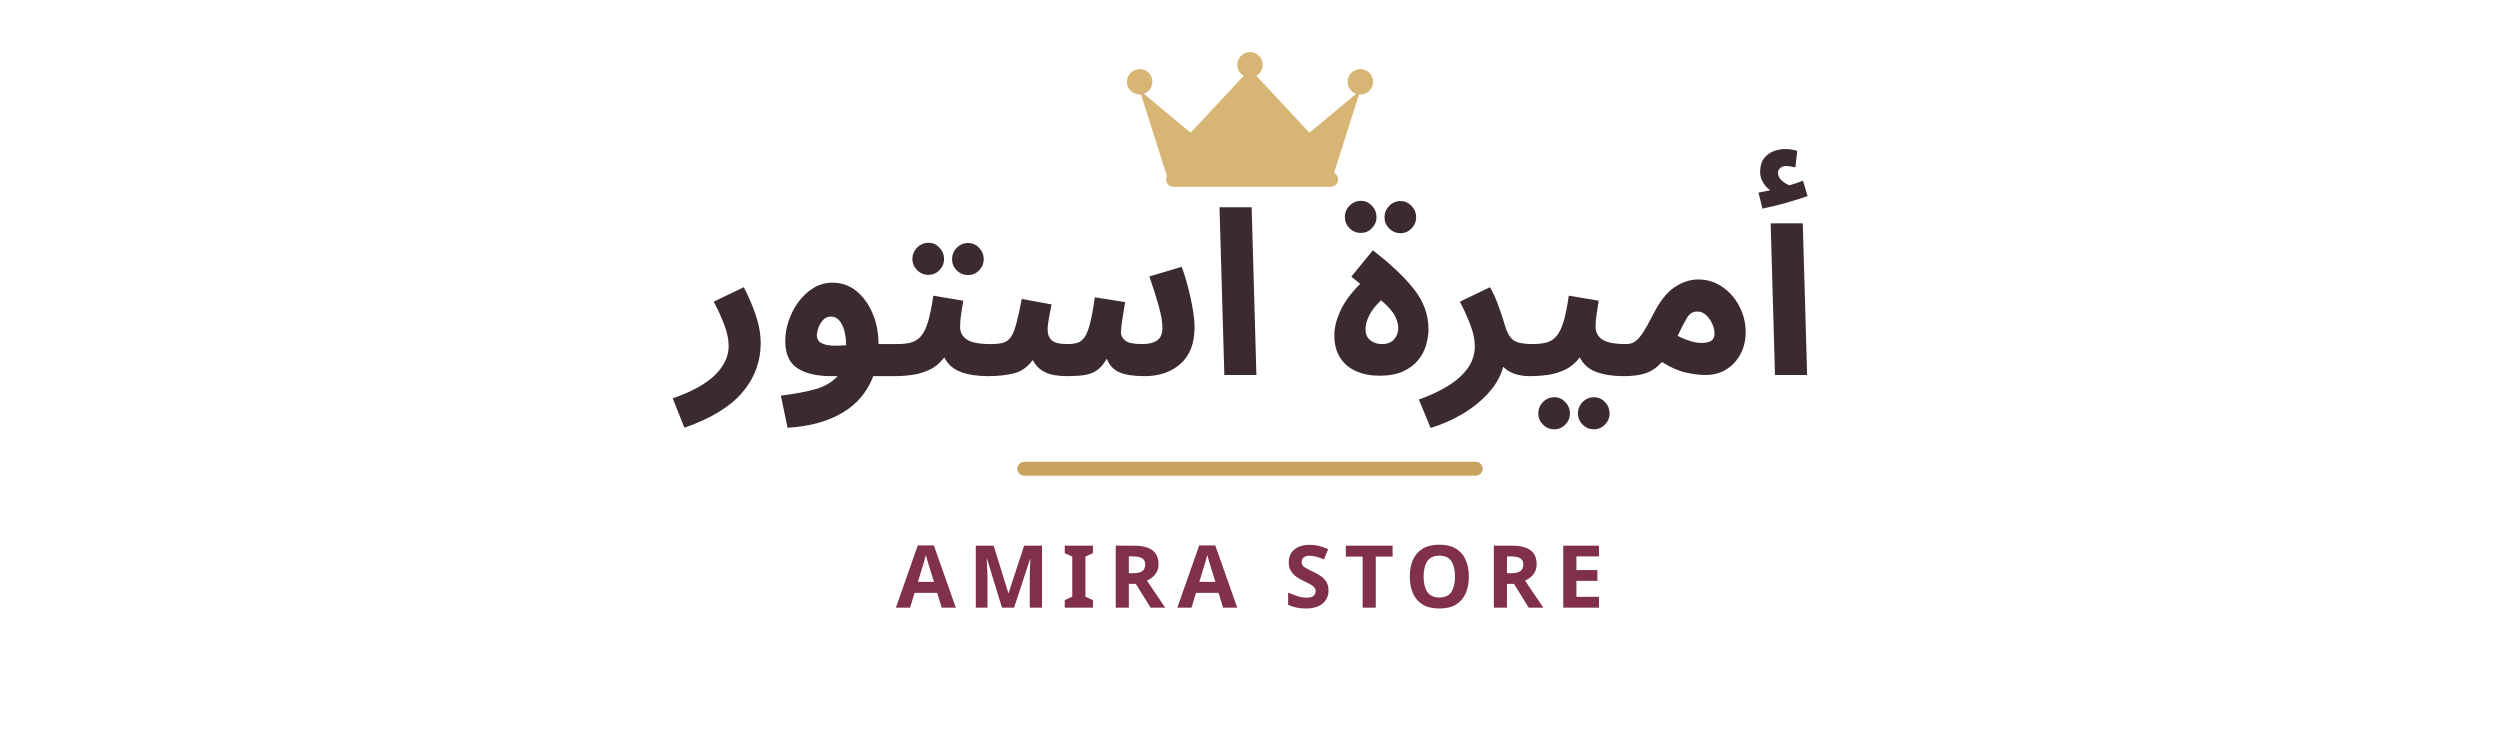
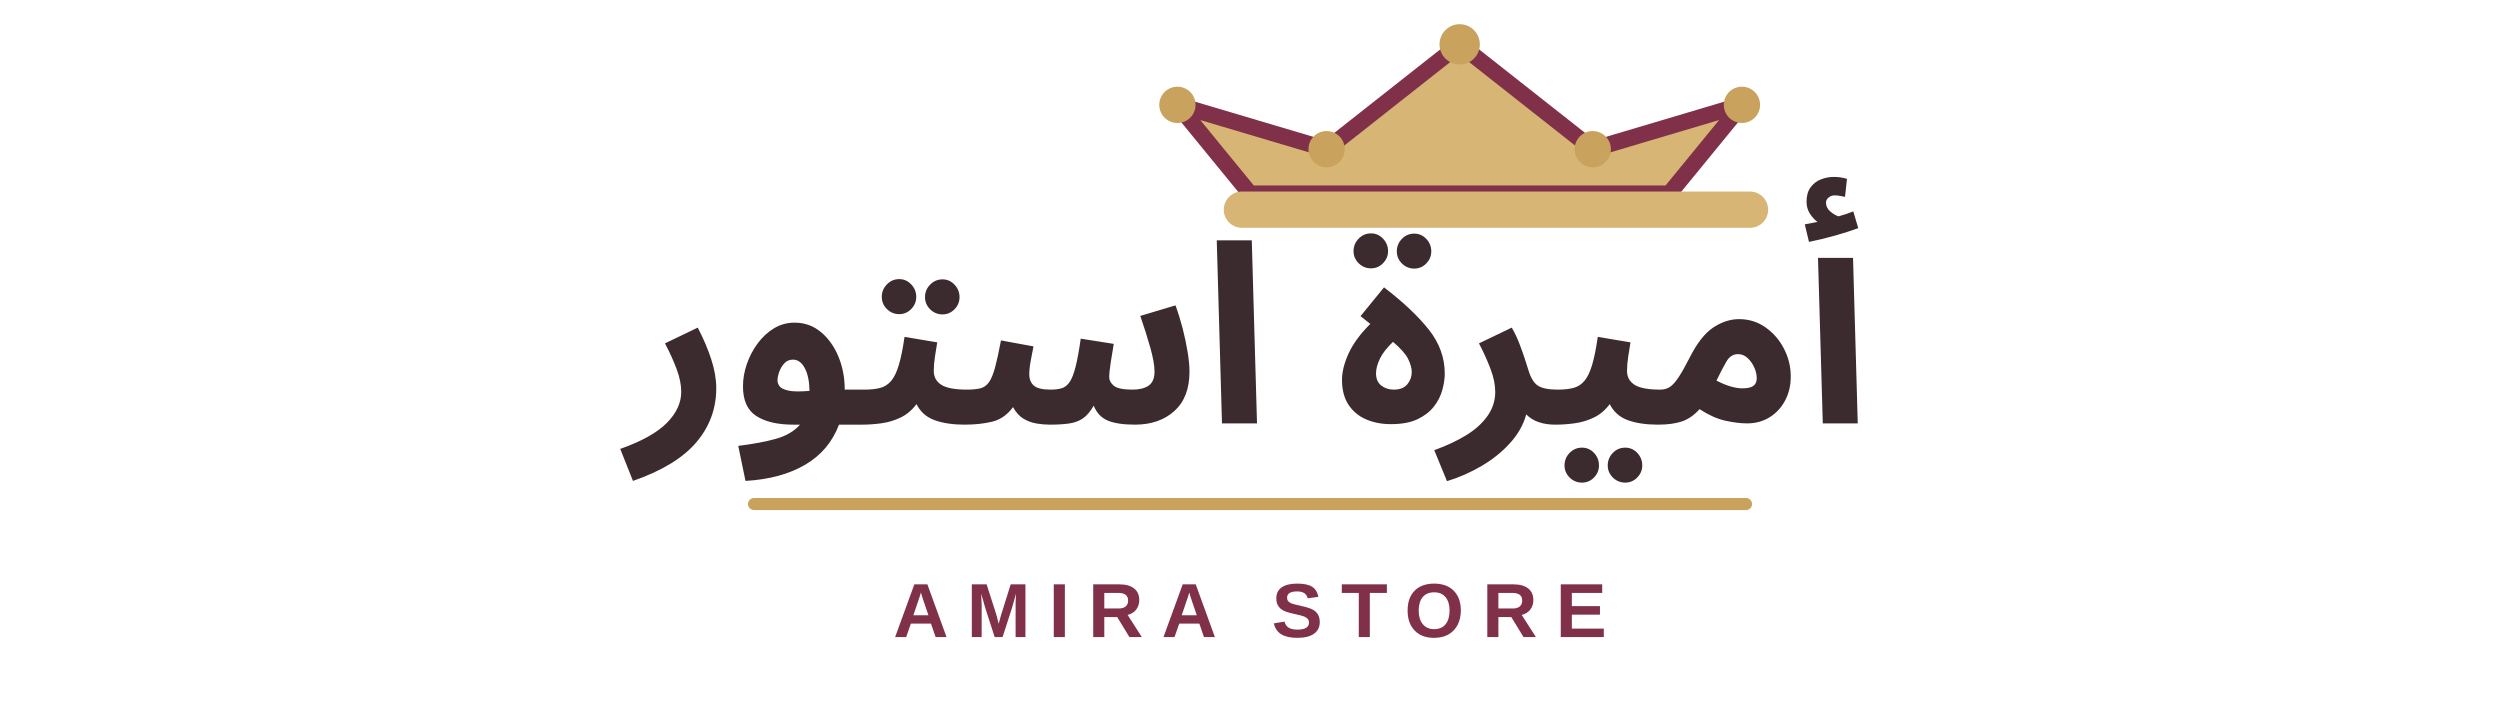
- <svg xmlns="http://www.w3.org/2000/svg" viewBox="0 0 720 210" role="img" aria-label="أميرة استور">
-   <g transform="translate(316,12)">
-     <svg width="88" height="50" viewBox="0 0 72 40">
-       <path d="M10 11 22 21 36 6l14 15 12-10-7 22H17L10 11Z" fill="#D7B675" />
-       <path d="M18 32h37" stroke="#D7B675" stroke-width="3.5" stroke-linecap="round" />
-       <circle cx="10" cy="9" r="3" fill="#D7B675" />
-       <circle cx="36" cy="5" r="3" fill="#D7B675" />
-       <circle cx="62" cy="9" r="3" fill="#D7B675" />
-     </svg>
+ <svg xmlns="http://www.w3.org/2000/svg" viewBox="0 0 620 180" role="img" aria-label="أميرة استور — AMIRA STORE">
+   <g transform="translate(238 6)">
+     <path d="M72 42 54 20 91 31 124 5l33 26 37-11-18 22H72Z" fill="#D7B675" stroke="#803049" stroke-width="4" stroke-linejoin="round" />
+     <path d="M70 46h126" fill="none" stroke="#D7B675" stroke-width="9" stroke-linecap="round" />
+     <circle cx="54" cy="20" r="4.5" fill="#C9A25E" />
+     <circle cx="91" cy="31" r="4.5" fill="#C9A25E" />
+     <circle cx="124" cy="5" r="5" fill="#C9A25E" />
+     <circle cx="157" cy="31" r="4.5" fill="#C9A25E" />
+     <circle cx="194" cy="20" r="4.5" fill="#C9A25E" />
  </g>
-   <text x="360" y="108" text-anchor="middle" font-family="Cairo, 'Noto Sans Arabic', 'Segoe UI', Tahoma, sans-serif" font-size="66" font-weight="800" fill="#3B2A2E">أميرة استور</text>
-   <path d="M295 135h130" stroke="#C9A25E" stroke-width="4" stroke-linecap="round" />
-   <text x="360" y="175" text-anchor="middle" font-family="Cairo, 'Noto Sans Arabic', 'Segoe UI', Tahoma, sans-serif" font-size="25" font-weight="700" letter-spacing="3.5" fill="#803049">AMIRA STORE</text>
+   <text x="310" y="105" text-anchor="middle" font-family="Cairo, 'Noto Sans Arabic', 'Segoe UI', Tahoma, sans-serif" font-size="62" font-weight="800" fill="#3B2A2E">أميرة استور</text>
+   <path d="M187 125h246" stroke="#C9A25E" stroke-width="3" stroke-linecap="round" />
+   <text x="310" y="158" text-anchor="middle" font-family="Arial, 'Segoe UI', sans-serif" font-size="19" font-weight="700" letter-spacing="4.5" fill="#803049">AMIRA STORE</text>
</svg>
